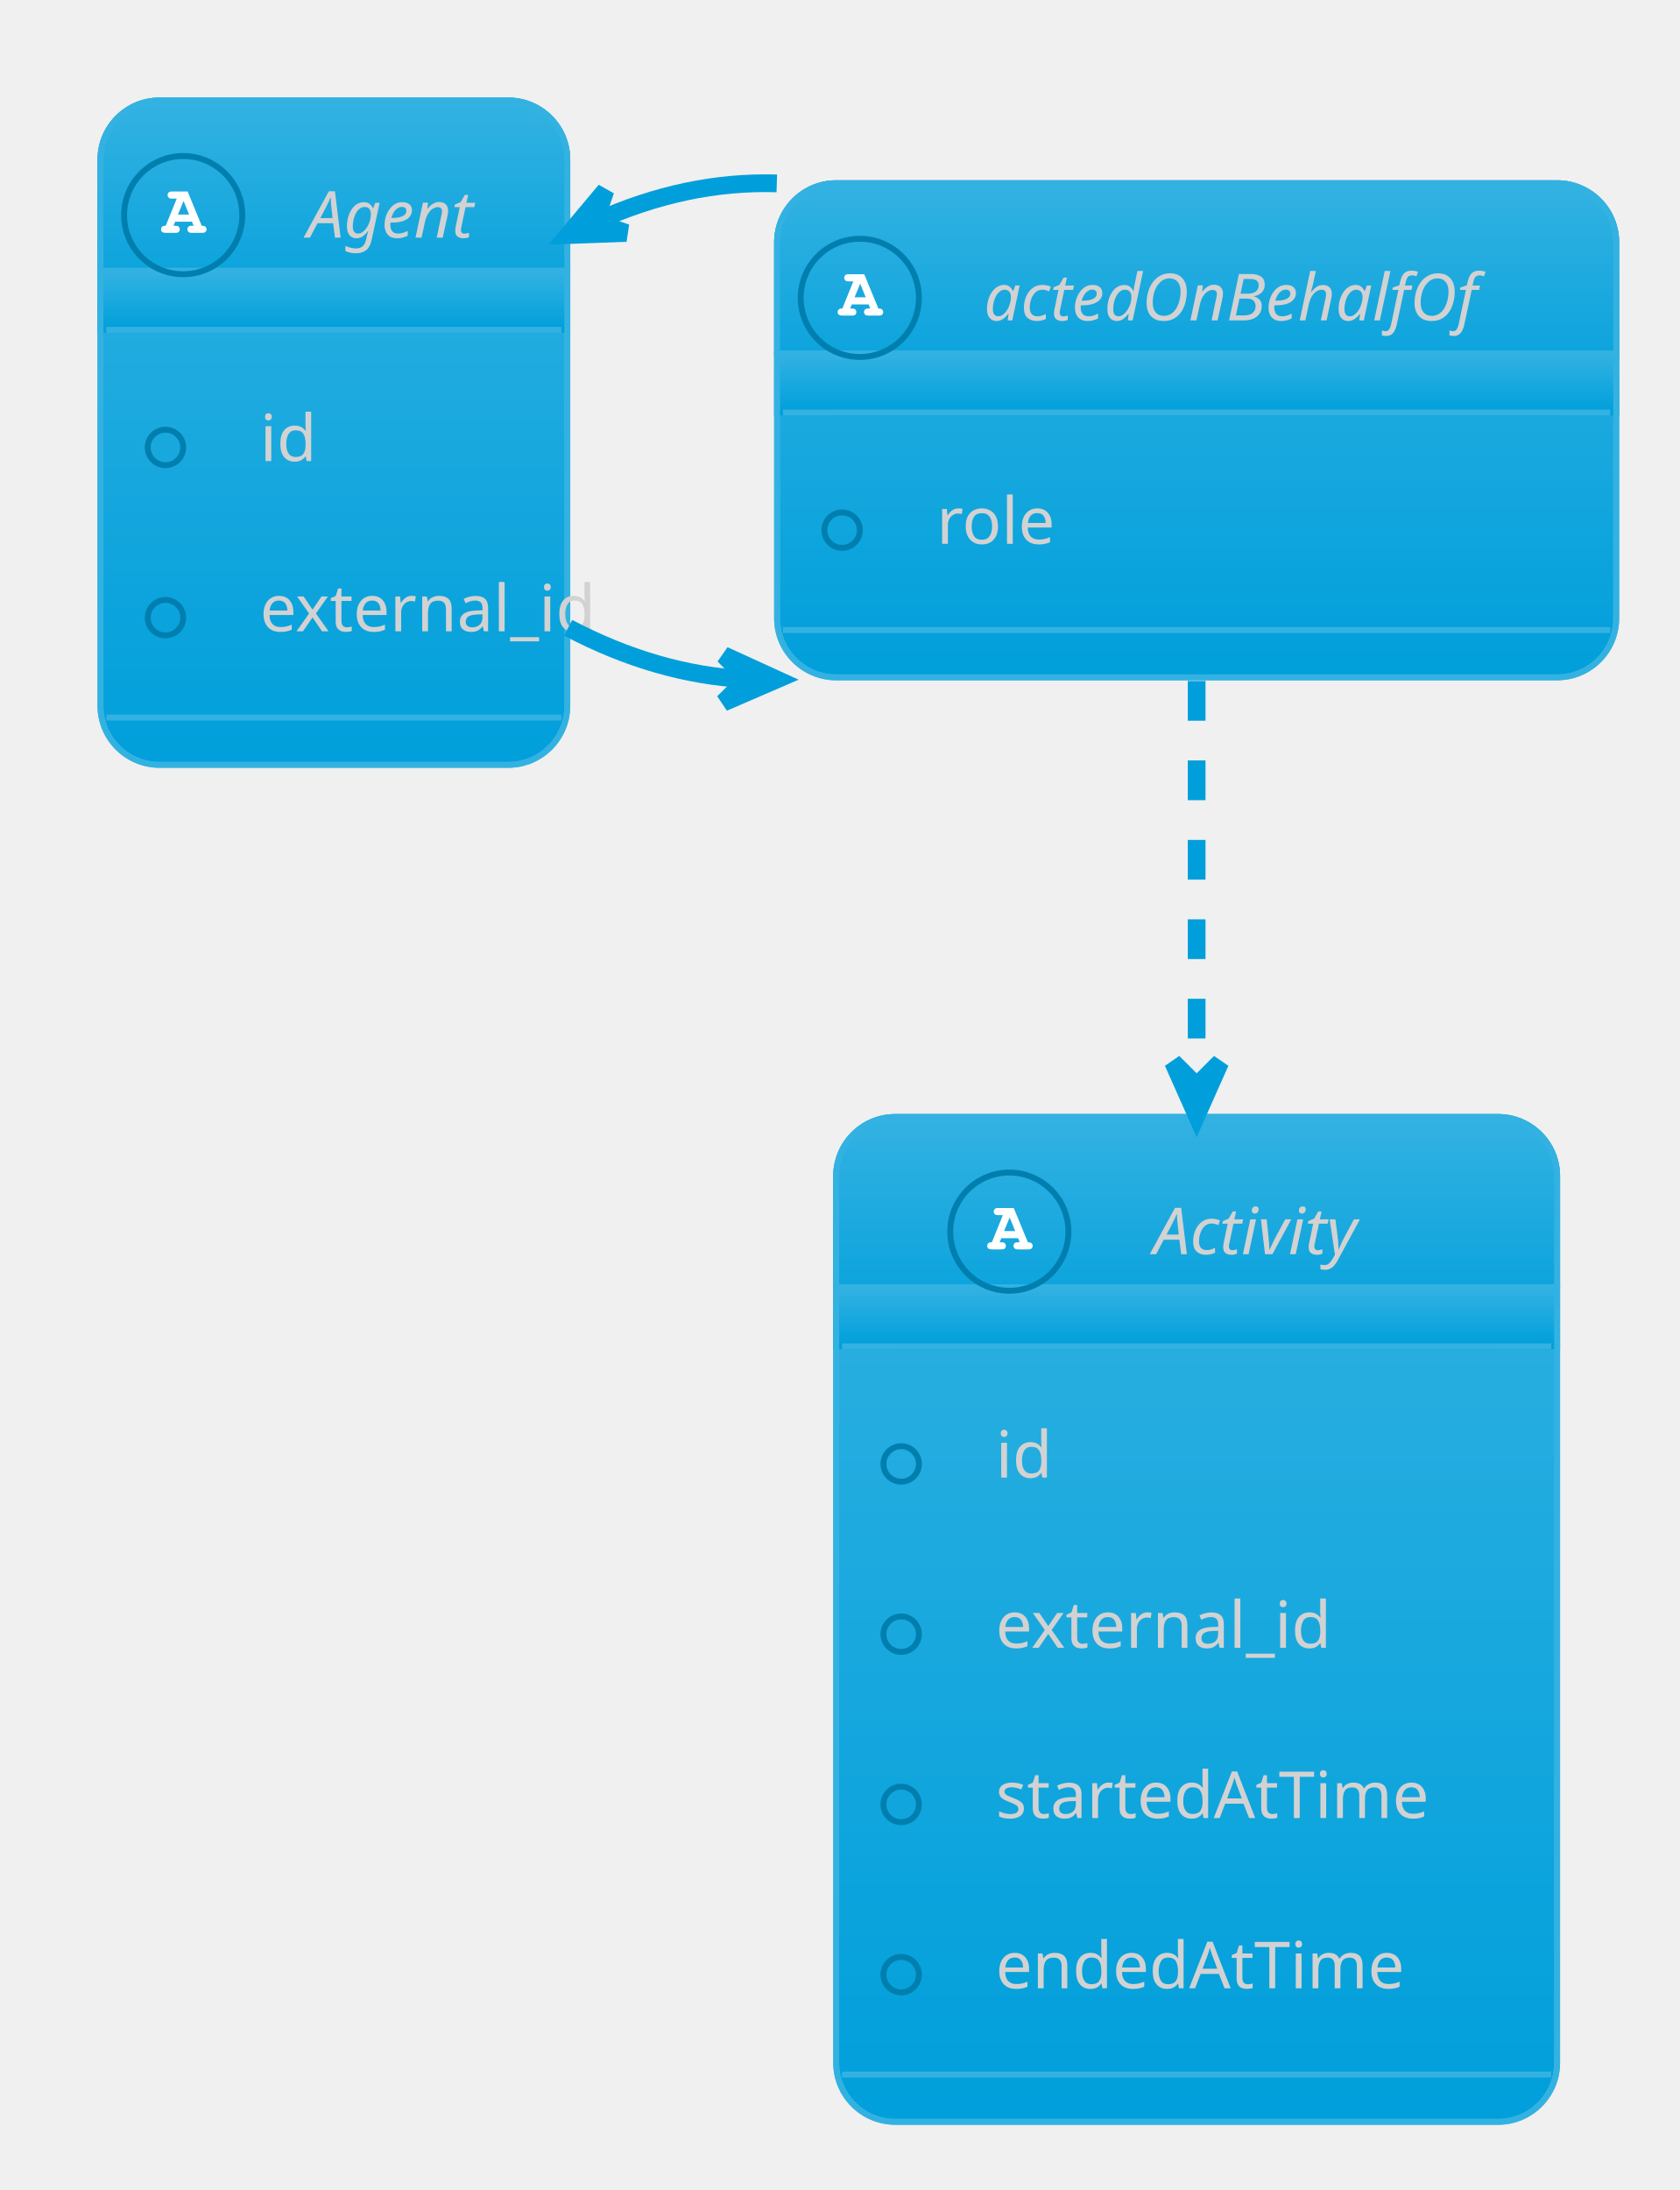
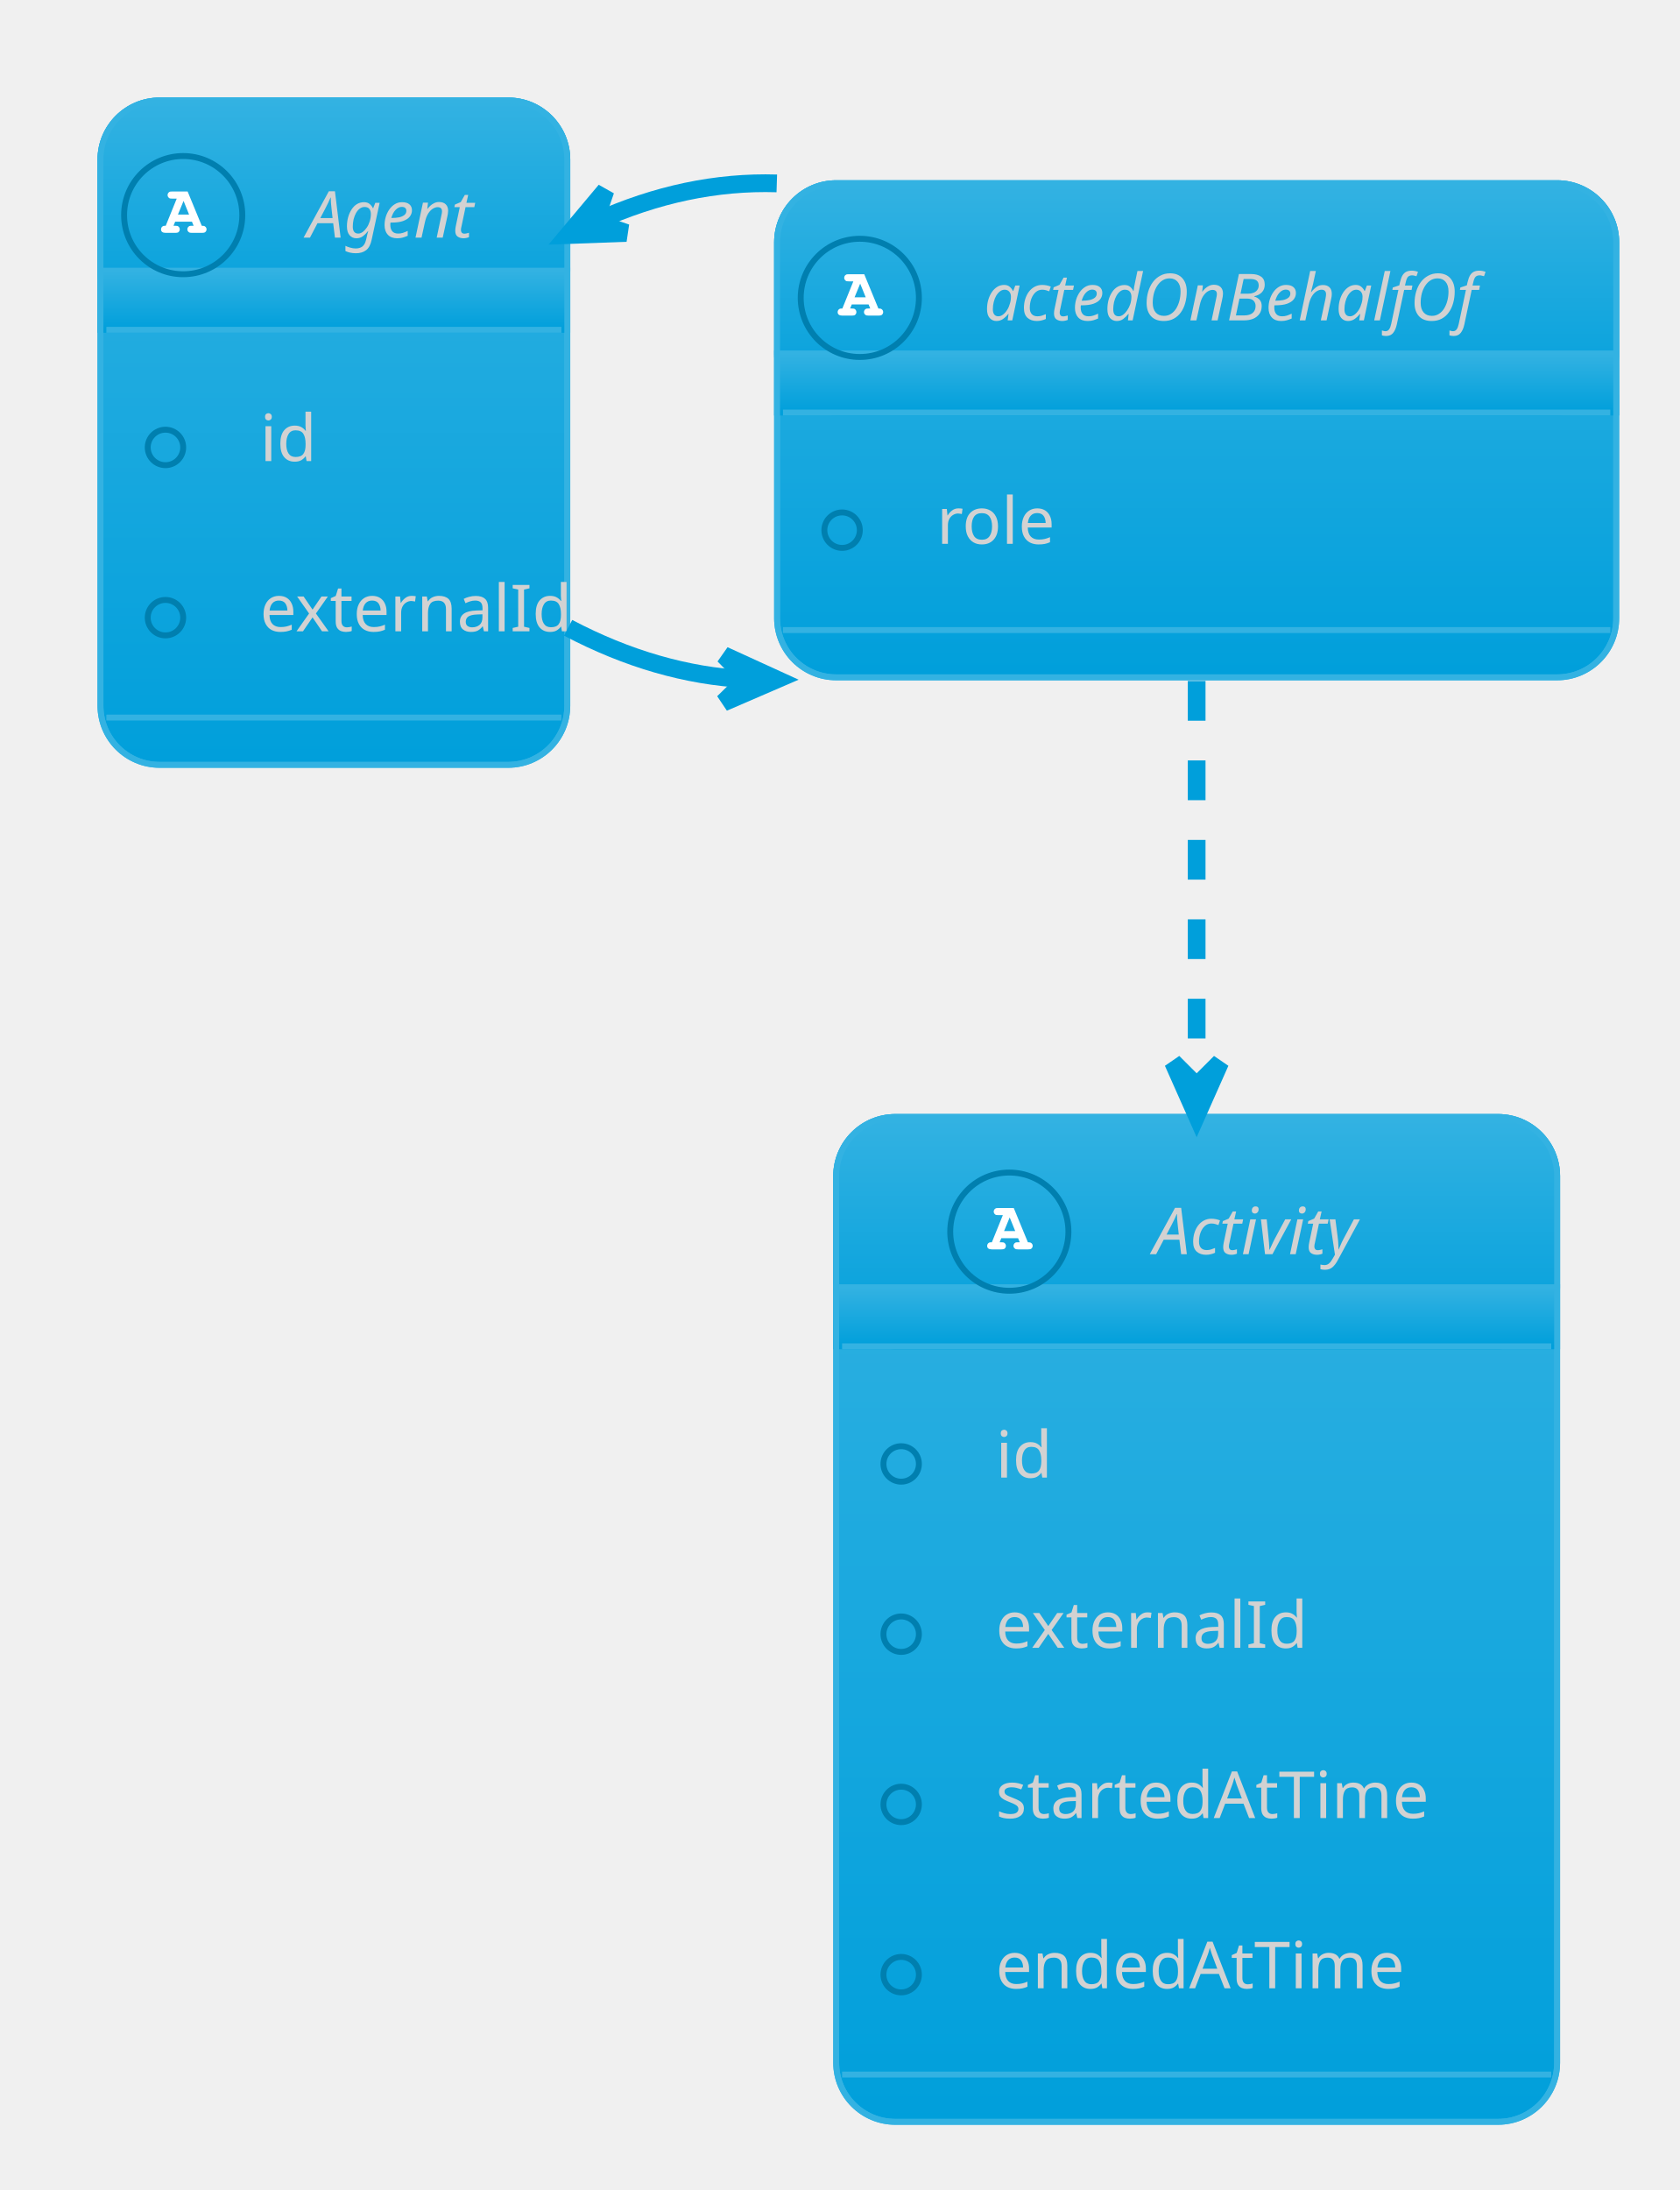
<svg xmlns="http://www.w3.org/2000/svg" contentStyleType="text/css" height="386.458px" preserveAspectRatio="none" style="width:296px;height:386px;background:#00000000;" version="1.1" viewBox="0 0 296 386" width="296.875px" zoomAndPan="magnify">
  <defs>
    <linearGradient id="g1p7fn5cz4li0f0" x1="50%" x2="50%" y1="0%" y2="100%">
      <stop offset="0%" stop-color="#33B2E2" />
      <stop offset="100%" stop-color="#009FDB" />
    </linearGradient>
  </defs>
  <g>
    <g id="elem_Agent">
      <rect codeLine="3" fill="url(#g1p7fn5cz4li0f0)" height="117.098" id="Agent" rx="10.417" ry="10.417" style="stroke:#33B2E2;stroke-width:1.042;" width="82.292" x="17.708" y="17.708" />
      <rect fill="url(#g1p7fn5cz4li0f0)" height="40.422" rx="10.417" ry="10.417" style="stroke:url(#g1p7fn5cz4li0f0);stroke-width:1.042;" width="82.292" x="17.708" y="17.708" />
      <rect fill="url(#g1p7fn5cz4li0f0)" height="10.417" style="stroke:url(#g1p7fn5cz4li0f0);stroke-width:1.042;" width="82.292" x="17.708" y="47.713" />
      <rect codeLine="3" fill="none" height="117.098" id="Agent" rx="10.417" ry="10.417" style="stroke:#33B2E2;stroke-width:1.042;" width="82.292" x="17.708" y="17.708" />
      <ellipse cx="32.292" cy="37.919" fill="none" rx="10.417" ry="10.417" style="stroke:#007FAF;stroke-width:1.042;" />
      <path d="M33.838,39.075 L34.131,39.791 L33.838,39.791 C33.529,39.791 33.431,39.807 33.317,39.889 C33.138,39.986 33.024,40.214 33.024,40.426 C33.024,40.621 33.122,40.8 33.285,40.914 C33.398,41.012 33.545,41.044 33.838,41.044 L35.579,41.044 C35.84,41.044 36.003,41.012 36.1,40.963 C36.296,40.849 36.41,40.637 36.41,40.426 C36.41,40.214 36.312,40.035 36.149,39.921 C36.019,39.823 35.905,39.791 35.563,39.791 L33.073,33.752 L30.371,33.752 C30.029,33.752 29.948,33.769 29.834,33.85 C29.639,33.964 29.541,34.176 29.541,34.387 C29.541,34.583 29.639,34.762 29.801,34.892 C29.915,34.989 30.046,35.006 30.371,35.006 L31.152,35.006 L29.215,39.791 C28.906,39.791 28.792,39.807 28.678,39.889 C28.499,39.986 28.385,40.214 28.385,40.426 C28.385,40.833 28.662,41.044 29.215,41.044 L30.876,41.044 C31.136,41.044 31.299,41.012 31.396,40.963 C31.576,40.849 31.689,40.637 31.689,40.426 C31.689,40.214 31.592,40.035 31.429,39.905 C31.315,39.823 31.201,39.791 30.876,39.791 L30.583,39.791 L30.876,39.075 L33.838,39.075 Z M33.333,37.822 L31.364,37.822 L32.357,35.413 L33.333,37.822 Z " fill="#FFFFFF" />
      <text fill="#D2D2D2" font-family="&quot;Verdana&quot;" font-size="11.458" font-style="italic" lengthAdjust="spacing" textLength="34.375" x="54.167" y="41.886">Agent</text>
      <line style="stroke:#33B2E2;stroke-width:1.042;" x1="18.75" x2="98.958" y1="58.13" y2="58.13" />
      <ellipse cx="29.167" cy="78.862" fill="none" rx="3.125" ry="3.125" style="stroke:#007FAF;stroke-width:1.042;" />
      <text fill="#D2D2D2" font-family="&quot;Verdana&quot;" font-size="11.458" lengthAdjust="spacing" textLength="10.417" x="45.833" y="81.266">id</text>
      <ellipse cx="29.167" cy="108.866" fill="none" rx="3.125" ry="3.125" style="stroke:#007FAF;stroke-width:1.042;" />
-       <text fill="#D2D2D2" font-family="&quot;Verdana&quot;" font-size="11.458" lengthAdjust="spacing" textLength="34.375" x="45.833" y="111.271">external_id</text>
+       <text fill="#D2D2D2" font-family="&quot;Verdana&quot;" font-size="11.458" lengthAdjust="spacing" textLength="34.375" x="45.833" y="111.271">externalId</text>
      <line style="stroke:#33B2E2;stroke-width:1.042;" x1="18.75" x2="98.958" y1="126.473" y2="126.473" />
    </g>
    <g id="elem_Activity">
      <rect codeLine="8" fill="url(#g1p7fn5cz4li0f0)" height="177.108" id="Activity" rx="10.417" ry="10.417" style="stroke:#33B2E2;stroke-width:1.042;" width="127.083" x="147.396" y="196.875" />
      <rect fill="url(#g1p7fn5cz4li0f0)" height="40.422" rx="10.417" ry="10.417" style="stroke:url(#g1p7fn5cz4li0f0);stroke-width:1.042;" width="127.083" x="147.396" y="196.875" />
      <rect fill="url(#g1p7fn5cz4li0f0)" height="10.417" style="stroke:url(#g1p7fn5cz4li0f0);stroke-width:1.042;" width="127.083" x="147.396" y="226.88" />
      <rect codeLine="8" fill="none" height="177.108" id="Activity" rx="10.417" ry="10.417" style="stroke:#33B2E2;stroke-width:1.042;" width="127.083" x="147.396" y="196.875" />
      <ellipse cx="177.917" cy="217.086" fill="none" rx="10.417" ry="10.417" style="stroke:#007FAF;stroke-width:1.042;" />
      <path d="M179.463,218.241 L179.756,218.958 L179.463,218.958 C179.154,218.958 179.056,218.974 178.942,219.055 C178.763,219.153 178.649,219.381 178.649,219.592 C178.649,219.788 178.747,219.967 178.91,220.081 C179.023,220.178 179.17,220.211 179.463,220.211 L181.204,220.211 C181.465,220.211 181.628,220.178 181.725,220.129 C181.921,220.016 182.035,219.804 182.035,219.592 C182.035,219.381 181.937,219.202 181.774,219.088 C181.644,218.99 181.53,218.958 181.188,218.958 L178.698,212.919 L175.996,212.919 C175.654,212.919 175.573,212.935 175.459,213.017 C175.264,213.131 175.166,213.342 175.166,213.554 C175.166,213.749 175.264,213.928 175.426,214.058 C175.54,214.156 175.671,214.172 175.996,214.172 L176.777,214.172 L174.84,218.958 C174.531,218.958 174.417,218.974 174.303,219.055 C174.124,219.153 174.01,219.381 174.01,219.592 C174.01,219.999 174.287,220.211 174.84,220.211 L176.501,220.211 C176.761,220.211 176.924,220.178 177.022,220.129 C177.201,220.016 177.315,219.804 177.315,219.592 C177.315,219.381 177.217,219.202 177.054,219.071 C176.94,218.99 176.826,218.958 176.501,218.958 L176.208,218.958 L176.501,218.241 L179.463,218.241 Z M178.958,216.988 L176.989,216.988 L177.982,214.579 L178.958,216.988 Z " fill="#FFFFFF" />
      <text fill="#D2D2D2" font-family="&quot;Verdana&quot;" font-size="11.458" font-style="italic" lengthAdjust="spacing" textLength="43.75" x="203.333" y="221.053">Activity</text>
      <line style="stroke:#33B2E2;stroke-width:1.042;" x1="148.438" x2="273.438" y1="237.297" y2="237.297" />
      <ellipse cx="158.854" cy="258.028" fill="none" rx="3.125" ry="3.125" style="stroke:#007FAF;stroke-width:1.042;" />
      <text fill="#D2D2D2" font-family="&quot;Verdana&quot;" font-size="11.458" lengthAdjust="spacing" textLength="10.417" x="175.521" y="260.432">id</text>
      <ellipse cx="158.854" cy="288.033" fill="none" rx="3.125" ry="3.125" style="stroke:#007FAF;stroke-width:1.042;" />
-       <text fill="#D2D2D2" font-family="&quot;Verdana&quot;" font-size="11.458" lengthAdjust="spacing" textLength="34.375" x="175.521" y="290.437">external_id</text>
+       <text fill="#D2D2D2" font-family="&quot;Verdana&quot;" font-size="11.458" lengthAdjust="spacing" textLength="34.375" x="175.521" y="290.437">externalId</text>
      <ellipse cx="158.854" cy="318.038" fill="none" rx="3.125" ry="3.125" style="stroke:#007FAF;stroke-width:1.042;" />
      <text fill="#D2D2D2" font-family="&quot;Verdana&quot;" font-size="11.458" lengthAdjust="spacing" textLength="84.375" x="175.521" y="320.442">startedAtTime</text>
      <ellipse cx="158.854" cy="348.043" fill="none" rx="3.125" ry="3.125" style="stroke:#007FAF;stroke-width:1.042;" />
      <text fill="#D2D2D2" font-family="&quot;Verdana&quot;" font-size="11.458" lengthAdjust="spacing" textLength="81.25" x="175.521" y="350.447">endedAtTime</text>
      <line style="stroke:#33B2E2;stroke-width:1.042;" x1="148.438" x2="273.438" y1="365.649" y2="365.649" />
    </g>
    <g id="elem_actedOnBehalfOf">
      <rect codeLine="16" fill="url(#g1p7fn5cz4li0f0)" height="87.093" id="actedOnBehalfOf" rx="10.417" ry="10.417" style="stroke:#33B2E2;stroke-width:1.042;" width="147.917" x="136.979" y="32.292" />
      <rect fill="url(#g1p7fn5cz4li0f0)" height="40.422" rx="10.417" ry="10.417" style="stroke:url(#g1p7fn5cz4li0f0);stroke-width:1.042;" width="147.917" x="136.979" y="32.292" />
      <rect fill="url(#g1p7fn5cz4li0f0)" height="10.417" style="stroke:url(#g1p7fn5cz4li0f0);stroke-width:1.042;" width="147.917" x="136.979" y="62.297" />
      <rect codeLine="16" fill="none" height="87.093" id="actedOnBehalfOf" rx="10.417" ry="10.417" style="stroke:#33B2E2;stroke-width:1.042;" width="147.917" x="136.979" y="32.292" />
      <ellipse cx="151.562" cy="52.502" fill="none" rx="10.417" ry="10.417" style="stroke:#007FAF;stroke-width:1.042;" />
      <path d="M153.109,53.658 L153.402,54.374 L153.109,54.374 C152.799,54.374 152.702,54.391 152.588,54.472 C152.409,54.569 152.295,54.797 152.295,55.009 C152.295,55.204 152.393,55.383 152.555,55.497 C152.669,55.595 152.816,55.627 153.109,55.627 L154.85,55.627 C155.111,55.627 155.273,55.595 155.371,55.546 C155.566,55.432 155.68,55.221 155.68,55.009 C155.68,54.797 155.583,54.618 155.42,54.504 C155.29,54.407 155.176,54.374 154.834,54.374 L152.344,48.336 L149.642,48.336 C149.3,48.336 149.219,48.352 149.105,48.433 C148.91,48.547 148.812,48.759 148.812,48.971 C148.812,49.166 148.91,49.345 149.072,49.475 C149.186,49.573 149.316,49.589 149.642,49.589 L150.423,49.589 L148.486,54.374 C148.177,54.374 148.063,54.391 147.949,54.472 C147.77,54.569 147.656,54.797 147.656,55.009 C147.656,55.416 147.933,55.627 148.486,55.627 L150.147,55.627 C150.407,55.627 150.57,55.595 150.667,55.546 C150.846,55.432 150.96,55.221 150.96,55.009 C150.96,54.797 150.863,54.618 150.7,54.488 C150.586,54.407 150.472,54.374 150.147,54.374 L149.853,54.374 L150.147,53.658 L153.109,53.658 Z M152.604,52.405 L150.635,52.405 L151.628,49.996 L152.604,52.405 Z " fill="#FFFFFF" />
      <text fill="#D2D2D2" font-family="&quot;Verdana&quot;" font-size="11.458" font-style="italic" lengthAdjust="spacing" textLength="100" x="173.438" y="56.469">actedOnBehalfOf</text>
      <line style="stroke:#33B2E2;stroke-width:1.042;" x1="138.021" x2="283.854" y1="72.713" y2="72.713" />
      <ellipse cx="148.438" cy="93.445" fill="none" rx="3.125" ry="3.125" style="stroke:#007FAF;stroke-width:1.042;" />
      <text fill="#D2D2D2" font-family="&quot;Verdana&quot;" font-size="11.458" lengthAdjust="spacing" textLength="22.917" x="165.104" y="95.849">role</text>
      <line style="stroke:#33B2E2;stroke-width:1.042;" x1="138.021" x2="283.854" y1="111.051" y2="111.051" />
    </g>
    <g id="link_Agent_actedOnBehalfOf">
      <path codeLine="20" d="M100.142,110.653 C110.585,116.145 121.027,119.162 131.469,119.703 " fill="none" id="Agent-to-actedOnBehalfOf" style="stroke:#009FDB;stroke-width:3.125;" />
      <polygon fill="#009FDB" points="136.93,119.76,127.6,115.495,131.722,119.705,127.512,123.828,136.93,119.76" style="stroke:#009FDB;stroke-width:3.125;" />
    </g>
    <g id="link_actedOnBehalfOf_Agent">
      <path codeLine="21" d="M136.93,32.323 C126.296,31.996 115.662,34.235 105.028,39.042 " fill="none" id="actedOnBehalfOf-to-Agent" style="stroke:#009FDB;stroke-width:3.125;" />
      <polygon fill="#009FDB" points="100.142,41.43,110.395,41.056,104.822,39.143,106.735,33.57,100.142,41.43" style="stroke:#009FDB;stroke-width:3.125;" />
    </g>
    <g id="link_actedOnBehalfOf_Activity">
      <path codeLine="22" d="M210.938,120.034 C210.938,140.738 210.938,166.429 210.938,191.301 " fill="none" id="actedOnBehalfOf-to-Activity" style="stroke:#009FDB;stroke-width:3.125;stroke-dasharray:7.0,7.0;" />
      <polygon fill="#009FDB" points="210.938,196.594,215.104,187.219,210.938,191.385,206.771,187.219,210.938,196.594" style="stroke:#009FDB;stroke-width:3.125;" />
    </g>
  </g>
</svg>
